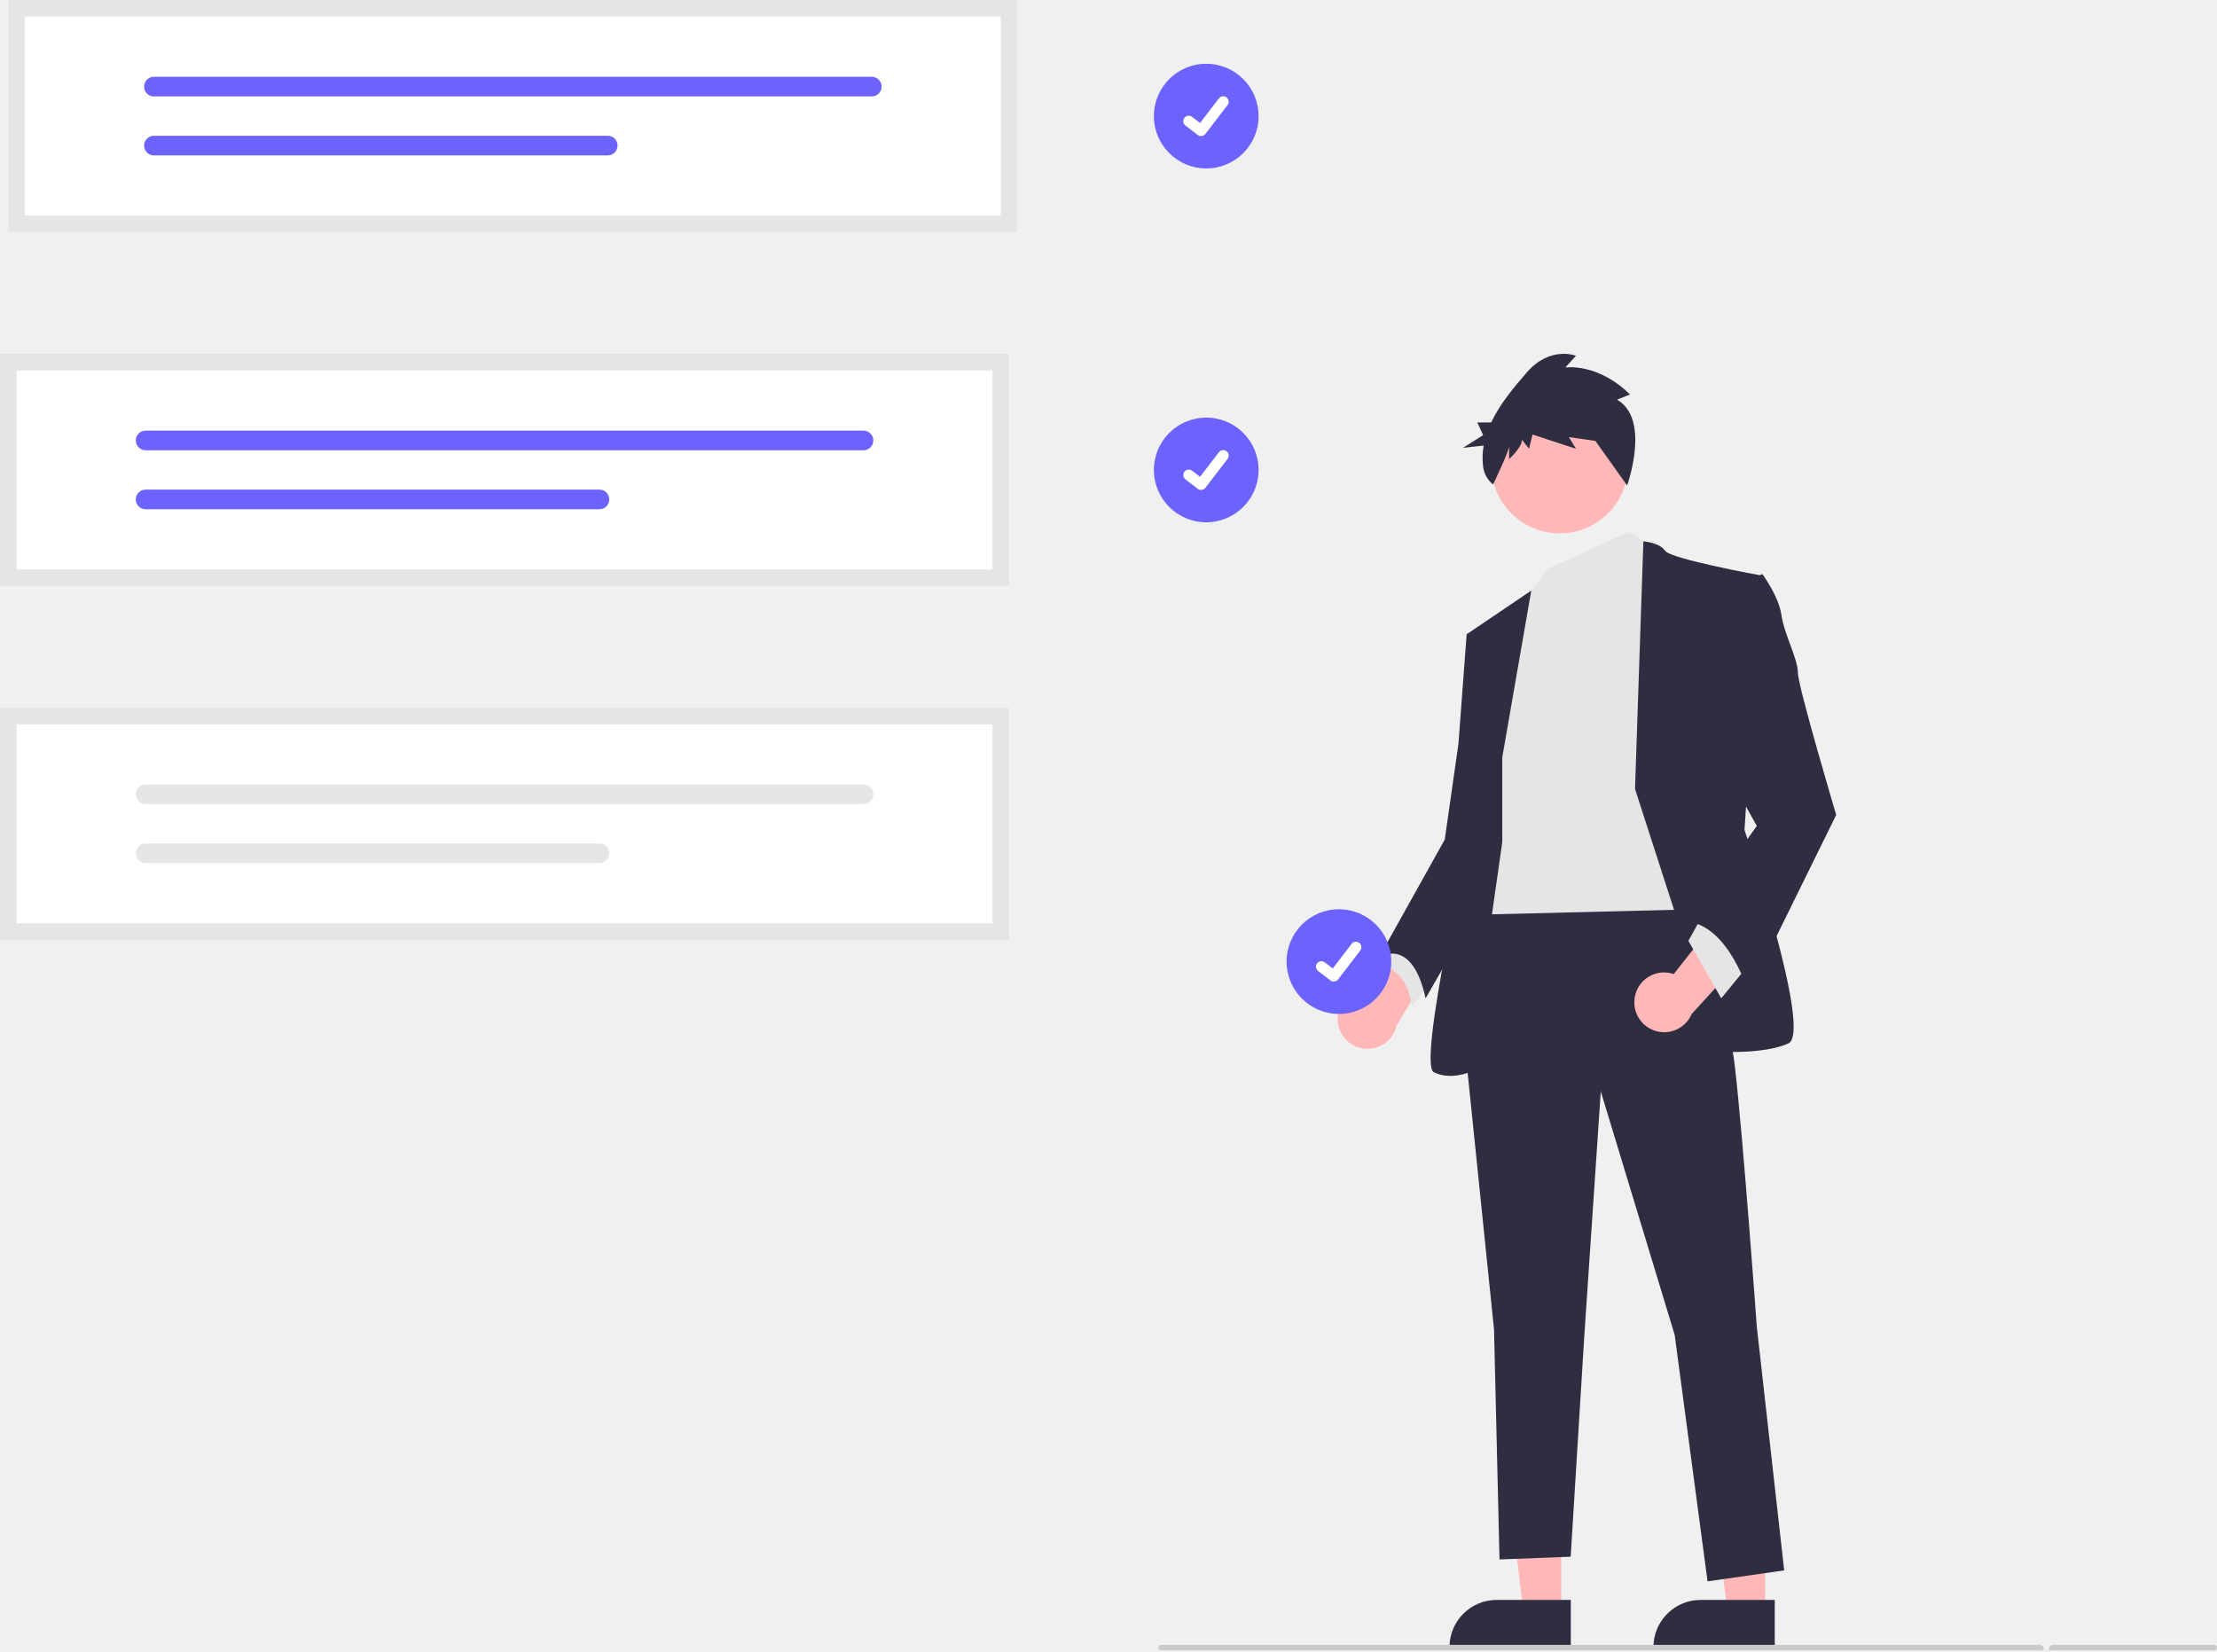
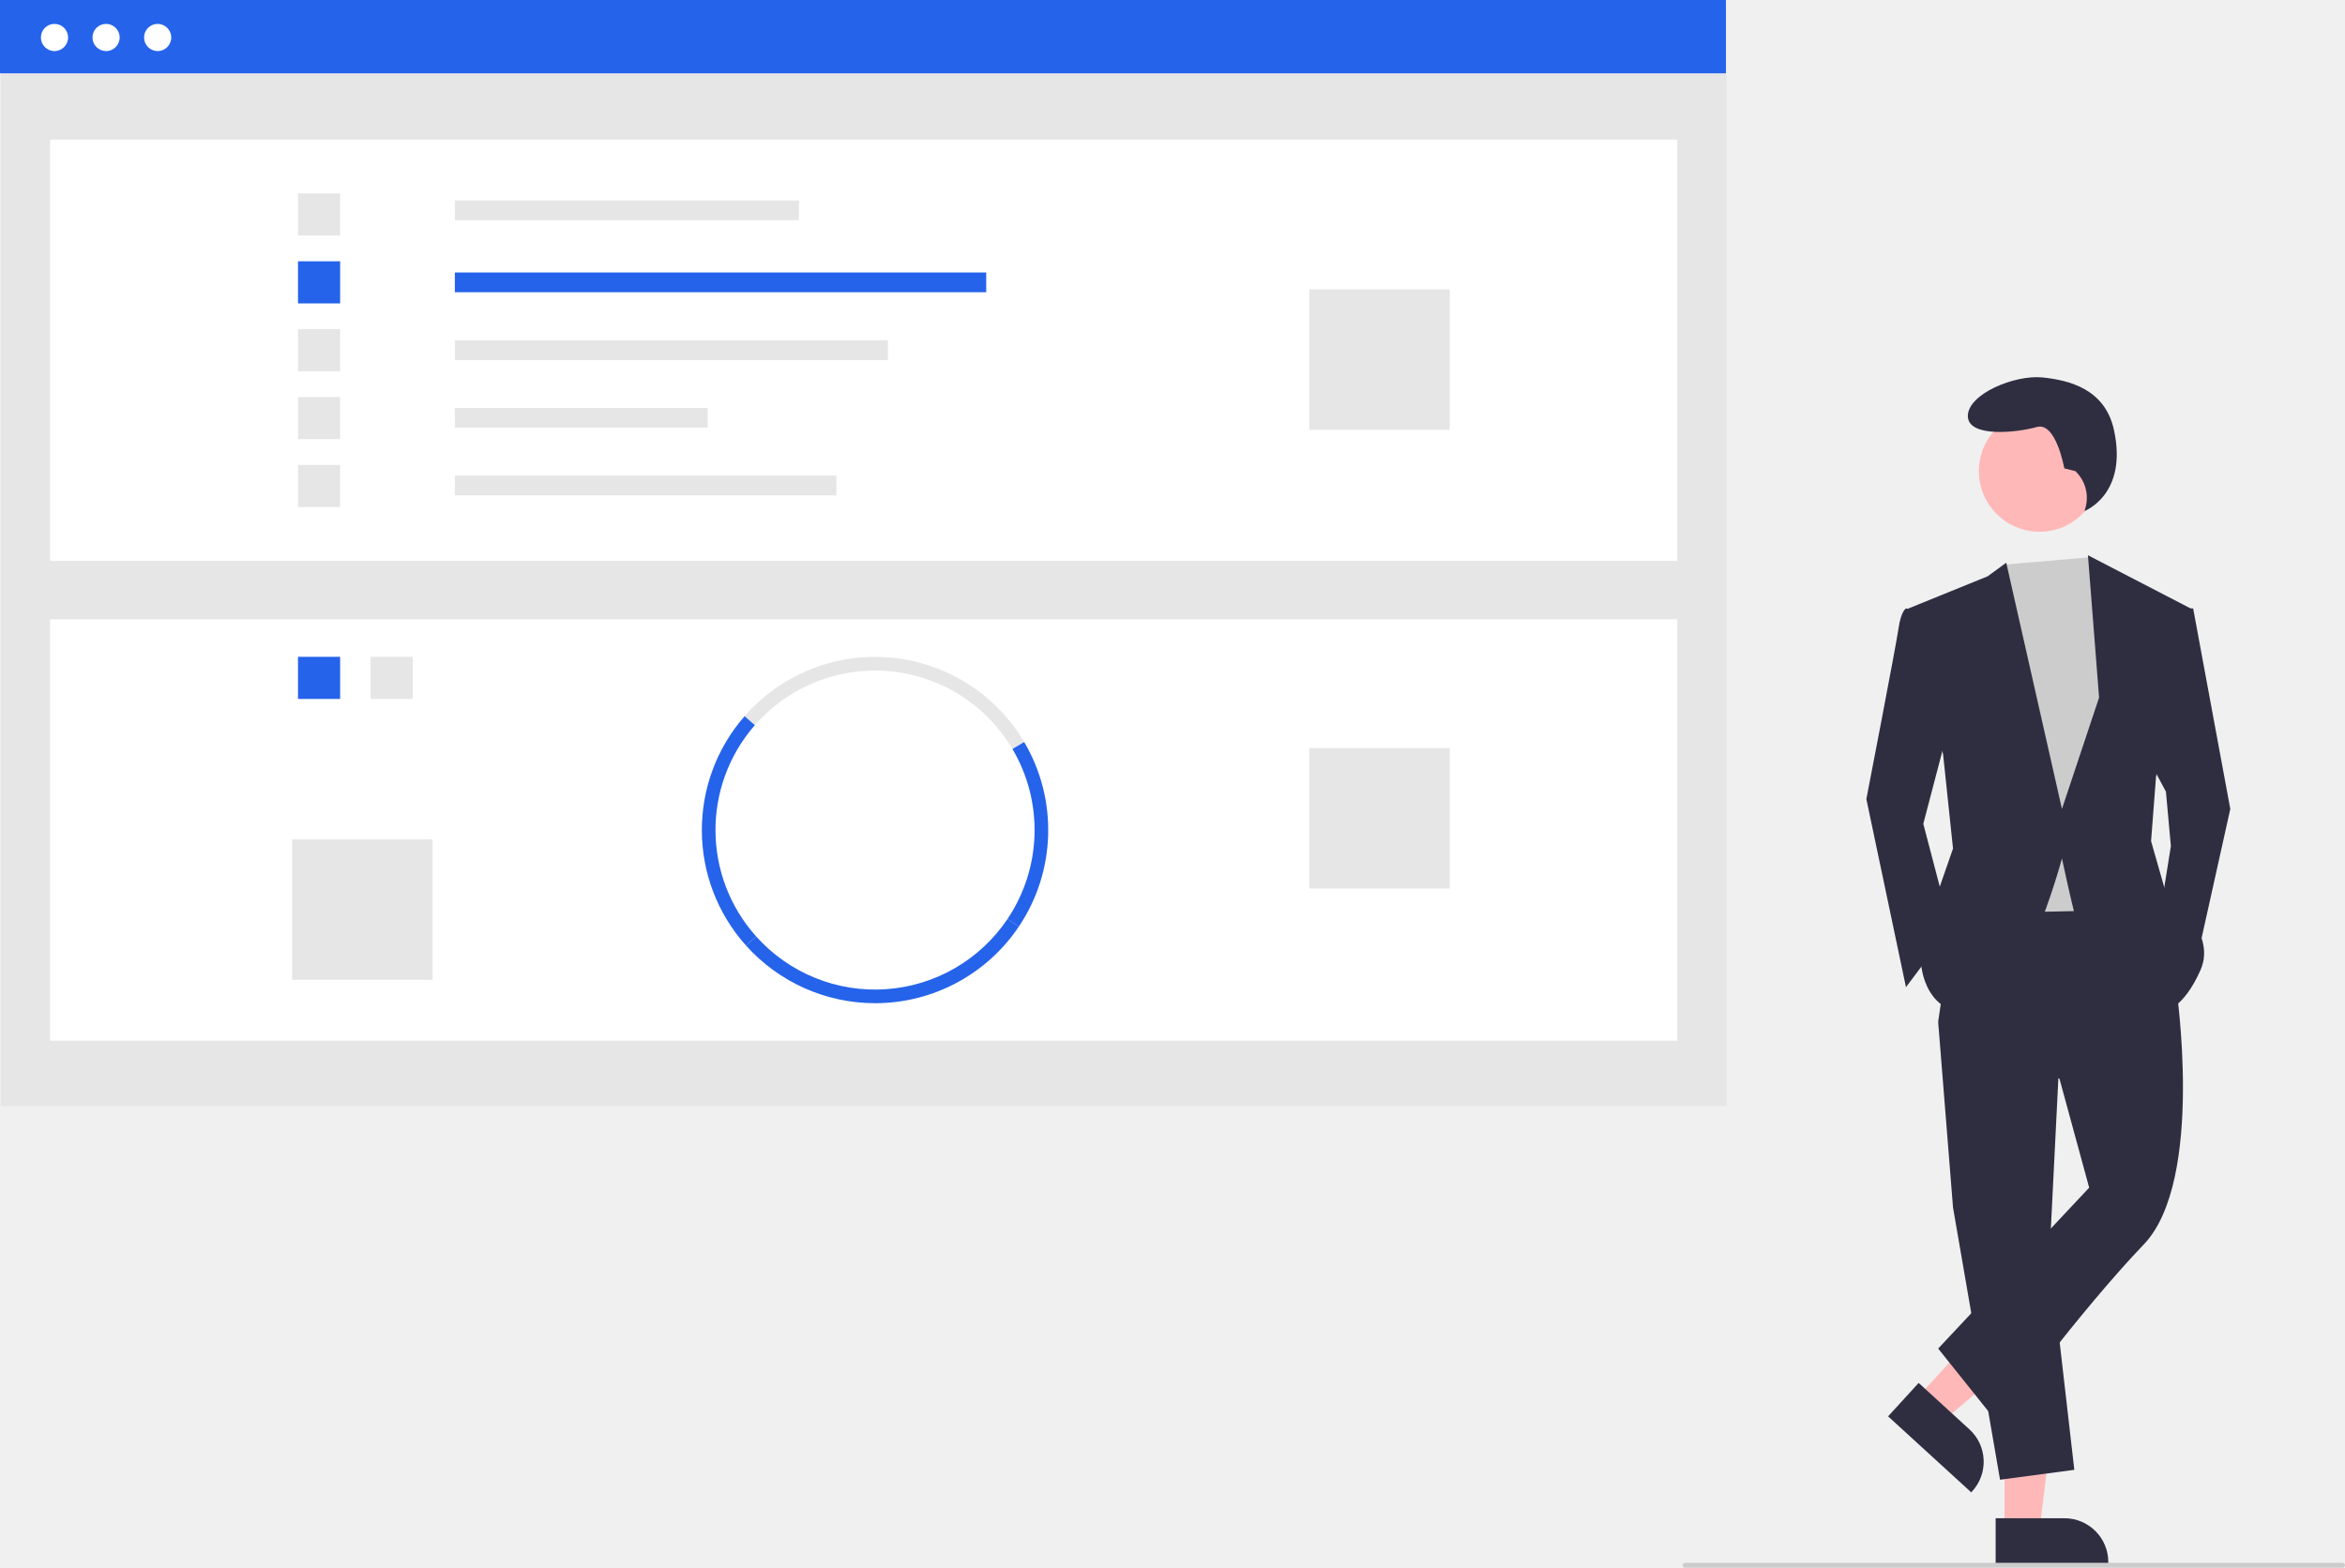
- <svg xmlns="http://www.w3.org/2000/svg" id="a644d002-dee1-4c60-b6d8-14071a55f848" data-name="Layer 1" width="801.921" height="597.457" viewBox="0 0 801.921 597.457">
-   <circle id="a21b076b-2a02-49a5-bb32-17a8ec3aa4f0" data-name="Ellipse 44" cx="436.314" cy="42" r="18.934" fill="#6c63ff" />
-   <path id="e6e13b85-c0f0-465c-a6f6-5f502d6349d1" data-name="Path 395" d="M633.477,200.494a1.964,1.964,0,0,1-1.181-.393l-.021-.016-4.45-3.404A1.977,1.977,0,0,1,630.231,193.543l2.882,2.21,6.811-8.885a1.977,1.977,0,0,1,2.771-.366l.001 0-.042.059.043-.059a1.979,1.979,0,0,1,.366,2.772l-8.011,10.447a1.978,1.978,0,0,1-1.573.771Z" transform="translate(-199.0394 -151.2713)" fill="#fff" />
-   <circle id="a589868e-34c5-408c-9ae2-7552629e8089" data-name="Ellipse 44" cx="436.314" cy="170" r="18.934" fill="#6c63ff" />
-   <path id="e165961b-e395-421d-ab84-b3c9bf16c3b4" data-name="Path 395" d="M633.477,328.494a1.964,1.964,0,0,1-1.181-.393l-.021-.016-4.45-3.404A1.977,1.977,0,1,1,630.231,321.543l2.882,2.21,6.811-8.885a1.977,1.977,0,0,1,2.771-.366l.001 0-.042.059.043-.059a1.979,1.979,0,0,1,.366,2.772l-8.011,10.447a1.978,1.978,0,0,1-1.573.771Z" transform="translate(-199.0394 -151.2713)" fill="#fff" />
-   <path d="M682.904,520.23a10.746,10.746,0,0,1,12.209-11.065l17.341-34.022,9.799,17.256-17.97,29.663a10.804,10.804,0,0,1-21.379-1.831Z" transform="translate(-199.0394 -151.2713)" fill="#ffb7b7" />
-   <polygon points="564.71 583.194 551.101 583.193 544.627 530.702 564.712 530.703 564.71 583.194" fill="#ffb7b7" />
-   <path d="M767.22,747.657l-43.88-.002v-.555a17.08,17.08,0,0,1,17.08-17.079h.001l26.801.001Z" transform="translate(-199.0394 -151.2713)" fill="#2f2e41" />
-   <polygon points="638.483 583.194 624.874 583.193 618.4 530.702 638.485 530.703 638.483 583.194" fill="#ffb7b7" />
-   <path d="M840.993,747.657l-43.881-.002v-.555a17.08,17.08,0,0,1,17.08-17.079h.001l26.801.001Z" transform="translate(-199.0394 -151.2713)" fill="#2f2e41" />
-   <path d="M703.806,490.62l-5.941,9.902s9.902,0,11.882,14.852l7.921-9.902Z" transform="translate(-199.0394 -151.2713)" fill="#e5e5e5" />
-   <path d="M807.772,469.827s15.842,41.586,18.813,67.33,7.921,94.064,7.921,94.064l9.902,88.123-27.724,3.961-11.882-89.113-26.734-88.123-5.941,88.123-4.951,80.202-25.744.99-1.98-83.173-10.892-105.946,5.941-50.498Z" transform="translate(-199.0394 -151.2713)" fill="#2f2e41" />
-   <circle cx="564.176" cy="168.164" r="24.754" fill="#ffb7b7" />
-   <polygon points="589.424 192.312 599.326 199.242 612.198 328.952 531.996 330.932 542.888 240.829 552.789 215.085 559.936 205.636 589.424 192.312" fill="#e5e5e5" />
-   <path d="M790.444,436.657l3.03-89.567s5.882.454,7.862,3.424,34.655,8.911,34.655,8.911l-5.941,92.084s24.754,73.271,15.842,77.232-24.754,2.97-24.754,2.97Z" transform="translate(-199.0394 -151.2713)" fill="#2f2e41" />
-   <path d="M742.422,425.27l10.504-60.365L729.55,380.713,735.491,424.28l-4.951,29.704s-18.813,82.182-12.872,85.153,12.872,0,12.872,0L742.422,455.965Z" transform="translate(-199.0394 -151.2713)" fill="#2f2e41" />
-   <path d="M736.481,378.733,729.55,380.713l-2.97,39.606-4.951,34.655L697.865,497.551s11.882-7.921,16.833,14.852l26.171-45.564Z" transform="translate(-199.0394 -151.2713)" fill="#2f2e41" />
-   <path d="M783.938,295.851l4.668-1.869s-9.76-10.745-23.339-9.811l3.819-4.205s-9.336-3.737-17.823,6.073c-4.462,5.157-9.623,11.22-12.841,18.049h-4.999l2.086,4.594-7.302,4.594,7.495-.825a25.672,25.672,0,0,0-.203,7.62,9.859,9.859,0,0,0,3.61,6.45h0s5.789-11.983,5.789-13.851v4.672s4.668-4.205,4.668-7.008l2.546,3.27,1.273-5.139,15.701,5.139-2.546-4.205,9.76,1.402-3.819-5.139,15.111,21.221S796.244,302.858,783.938,295.851Z" transform="translate(-199.0394 -151.2713)" fill="#2f2e41" />
-   <path d="M790.339,512.11a10.746,10.746,0,0,1,14.125-8.485l23.616-30.009,6.262,18.83-23.386,25.61a10.804,10.804,0,0,1-20.617-5.946Z" transform="translate(-199.0394 -151.2713)" fill="#ffb7b7" />
-   <polygon points="631.506 350.24 622.595 361.132 610.713 340.339 615.663 331.428 631.506 350.24" fill="#e5e5e5" />
-   <path d="M828.565,362.891l7.921-3.961s5.941,7.921,6.931,14.852,5.941,15.842,5.941,20.793,13.862,51.488,13.862,51.488L831.535,510.423s-6.931-23.764-21.783-25.744l24.754-34.655-13.862-24.754Z" transform="translate(-199.0394 -151.2713)" fill="#2f2e41" />
-   <path d="M999.961,748.267h-381a1,1,0,0,1,0-2h381a1,1,0,0,1,0,2Z" transform="translate(-199.0394 -151.2713)" fill="#cbcbcb" />
-   <path d="M564.039,363.271h-365v-84h365Z" transform="translate(-199.0394 -151.2713)" fill="#fff" />
-   <path d="M251.717,307.046a3.556,3.556,0,0,0,0,7.113H511.377a3.556,3.556,0,0,0,0-7.113Z" transform="translate(-199.0394 -151.2713)" fill="#6c63ff" />
-   <path d="M251.717,328.384a3.556,3.556,0,0,0-.015,7.113H415.862a3.556,3.556,0,1,0,0-7.113Z" transform="translate(-199.0394 -151.2713)" fill="#6c63ff" />
-   <path d="M564.039,363.271h-365v-84h365Zm-359-6h353v-72h-353Z" transform="translate(-199.0394 -151.2713)" fill="#e5e5e5" />
-   <path d="M564.039,491.271h-365v-84h365Z" transform="translate(-199.0394 -151.2713)" fill="#fff" />
-   <path d="M251.717,435.046a3.556,3.556,0,0,0,0,7.113H511.377a3.556,3.556,0,0,0,0-7.113Z" transform="translate(-199.0394 -151.2713)" fill="#e6e6e6" />
-   <path d="M251.717,456.384a3.556,3.556,0,0,0-.015,7.113H415.862a3.556,3.556,0,1,0,0-7.113Z" transform="translate(-199.0394 -151.2713)" fill="#e6e6e6" />
-   <path d="M564.039,491.271h-365v-84h365Zm-359-6h353v-72h-353Z" transform="translate(-199.0394 -151.2713)" fill="#e5e5e5" />
-   <path d="M567.039,235.271h-365v-84h365Z" transform="translate(-199.0394 -151.2713)" fill="#fff" />
-   <path d="M254.717,179.046a3.556,3.556,0,0,0,0,7.113H514.377a3.556,3.556,0,0,0,0-7.113Z" transform="translate(-199.0394 -151.2713)" fill="#6c63ff" />
-   <path d="M254.717,200.384a3.556,3.556,0,0,0-.015,7.113H418.862a3.556,3.556,0,1,0,0-7.113Z" transform="translate(-199.0394 -151.2713)" fill="#6c63ff" />
-   <path d="M567.039,235.271h-365v-84h365Zm-359-6h353v-72h-353Z" transform="translate(-199.0394 -151.2713)" fill="#e5e5e5" />
-   <path d="M938.287,748.729v-72.34S966.479,727.675,938.287,748.729Z" transform="translate(-199.0394 -151.2713)" fill="#f1f1f1" />
-   <path d="M940.029,748.716l-53.29-48.921S943.584,713.71,940.029,748.716Z" transform="translate(-199.0394 -151.2713)" fill="#f1f1f1" />
-   <circle id="b5ebad9a-150e-4d35-a0fa-e0e6655123db" data-name="Ellipse 44" cx="484.314" cy="347.846" r="18.934" fill="#6c63ff" />
-   <path id="a3d97315-c3ee-404f-9bfd-8b2853817976" data-name="Path 395" d="M681.477,506.34a1.964,1.964,0,0,1-1.181-.393l-.021-.016-4.45-3.404a1.977,1.977,0,1,1,2.406-3.139l2.882,2.21,6.811-8.885a1.977,1.977,0,0,1,2.771-.366l.001 0-.042.059.043-.059a1.979,1.979,0,0,1,.366,2.772l-8.011,10.447a1.978,1.978,0,0,1-1.573.771Z" transform="translate(-199.0394 -151.2713)" fill="#fff" />
+ <svg xmlns="http://www.w3.org/2000/svg" id="bcfc90fc-1801-486c-9e09-9c6e0f993d66" data-name="Layer 1" width="955.953" height="639.224" viewBox="0 0 955.953 639.224">
+   <rect x="0.3" y="0.399" width="703.576" height="450.601" fill="#e6e6e6" />
+   <rect x="20.419" y="56.915" width="663.339" height="171.773" fill="#fff" />
+   <rect x="185.418" y="81.727" width="140.281" height="8.053" fill="#e6e6e6" />
+   <rect x="185.418" y="111.101" width="216.625" height="8.053" fill="#2563eb" />
+   <rect x="185.418" y="138.776" width="176.544" height="8.053" fill="#e6e6e6" />
+   <rect x="185.418" y="166.346" width="103.064" height="8.053" fill="#e6e6e6" />
+   <rect x="185.418" y="193.916" width="155.55" height="8.053" fill="#e6e6e6" />
+   <rect x="121.481" y="78.864" width="17.177" height="17.177" fill="#e6e6e6" />
+   <rect x="121.481" y="106.539" width="17.177" height="17.177" fill="#2563eb" />
+   <rect x="121.481" y="134.213" width="17.177" height="17.177" fill="#e6e6e6" />
+   <rect x="121.481" y="161.888" width="17.177" height="17.177" fill="#e6e6e6" />
+   <rect x="121.481" y="189.562" width="17.177" height="17.177" fill="#e6e6e6" />
+   <rect x="533.736" y="117.99" width="57.258" height="57.258" fill="#e6e6e6" />
+   <rect x="20.419" y="252.546" width="663.339" height="171.773" fill="#fff" />
+   <rect x="151.064" y="267.812" width="17.177" height="17.177" fill="#e6e6e6" />
+   <rect x="121.481" y="267.812" width="17.177" height="17.177" fill="#2563eb" />
+   <path d="M534.748,435.763a65.046,65.046,0,0,0-105.003-9.7l-4.186-3.658a70.594,70.594,0,0,1,113.973,10.526Z" transform="translate(-122.0237 -130.3879)" fill="#e6e6e6" />
+   <path d="M537.367,508.182l-4.613-3.102a65.078,65.078,0,0,0,1.994-69.316l4.784-2.832a70.637,70.637,0,0,1-2.164,75.25Z" transform="translate(-122.0237 -130.3879)" fill="#2563eb" />
+   <path d="M426.138,515.926a70.59,70.59,0,0,1-.579-93.521l4.186,3.658a65.031,65.031,0,0,0,.534,86.154Z" transform="translate(-122.0237 -130.3879)" fill="#2563eb" />
+   <path d="M478.738,539.44a70.709,70.709,0,0,1-52.6-23.514l4.141-3.709a65.043,65.043,0,0,0,102.476-7.138l4.613,3.102A70.554,70.554,0,0,1,478.738,539.44Z" transform="translate(-122.0237 -130.3879)" fill="#2563eb" />
+   <rect x="533.736" y="305.032" width="57.258" height="57.258" fill="#e6e6e6" />
+   <rect x="119.095" y="342.249" width="57.258" height="57.258" fill="#e6e6e6" />
+   <rect width="703.576" height="29.89" fill="#2563eb" />
+   <circle cx="22.212" cy="15.282" r="5.54" fill="#fff" />
+   <circle cx="43.241" cy="15.282" r="5.54" fill="#fff" />
+   <circle cx="64.269" cy="15.282" r="5.54" fill="#fff" />
+   <polygon points="817.168 623.704 831.411 623.704 838.188 568.764 817.165 568.765 817.168 623.704" fill="#ffb8b8" />
+   <path d="M935.558,749.442l28.051-.001h.001a17.877,17.877,0,0,1,17.876,17.876v.581l-45.927.002Z" transform="translate(-122.0237 -130.3879)" fill="#2f2e41" />
+   <polygon points="781.694 569.766 792.205 579.379 834.284 543.411 818.771 529.224 781.694 569.766" fill="#ffb8b8" />
+   <path d="M904.175,694.27,924.875,713.201l.001.001a17.877,17.877,0,0,1,1.127,25.255l-.392.429L891.719,707.891Z" transform="translate(-122.0237 -130.3879)" fill="#2f2e41" />
+   <polygon points="839.555 430.772 835.518 511.511 845.611 599.316 815.333 603.353 796.158 492.336 790.102 416.642 839.555 430.772" fill="#2f2e41" />
+   <path d="M1009.013,531.892s12.111,79.73-13.12,105.971-59.545,72.666-59.545,72.666L912.126,680.25l61.564-65.601-12.111-44.407-49.453-23.213,8.074-55.508,72.666-1.009Z" transform="translate(-122.0237 -130.3879)" fill="#2f2e41" />
+   <circle cx="831.415" cy="192.095" r="24.717" fill="#ffb8b8" />
+   <polygon points="851.917 227.224 855.703 232.96 865.796 261.219 857.722 371.226 810.287 372.236 804.232 246.08 816.917 230.224 851.917 227.224" fill="#ccc" />
+   <path d="M907.08,379.496l-8.074-1.009s-2.018,1.009-3.028,8.074-13.12,69.638-13.12,69.638l16.148,76.703,18.166-24.222L906.071,466.291l11.102-42.388Z" transform="translate(-122.0237 -130.3879)" fill="#2f2e41" />
+   <polygon points="887.999 248.099 894.054 248.099 909.193 329.847 895.064 393.43 880.934 370.217 884.971 344.986 882.953 322.783 875.888 309.662 887.999 248.099" fill="#2f2e41" />
+   <path d="M968.045,322.482l-4.494-1.124s-3.371-19.1-11.235-16.853-28.088,4.494-28.088-4.494,19.1-16.853,30.335-15.729,25.584,4.851,29.212,21.347c5.815,26.444-11.997,33.123-11.997,33.123l.296-.963a14.996,14.996,0,0,0-4.029-15.308Z" transform="translate(-122.0237 -130.3879)" fill="#2f2e41" />
+   <path d="M900.015,378.486l32.296-13.12,7.569-5.551,22.708,100.42,15.139-45.416-4.542-58.032,41.884,21.699-14.129,68.629-2.018,26.24,6.055,21.194s21.194,15.139,14.129,31.287-15.139,17.157-15.139,17.157-34.314-32.296-36.333-40.37-5.046-22.203-5.046-22.203-17.157,64.592-37.342,63.582-20.185-22.203-20.185-22.203l5.046-22.203,8.074-23.213-4.037-38.351Z" transform="translate(-122.0237 -130.3879)" fill="#2f2e41" />
+   <path d="M1076.976,769.612h-268a1,1,0,0,1,0-2h268a1,1,0,0,1,0,2Z" transform="translate(-122.0237 -130.3879)" fill="#ccc" />
</svg>
